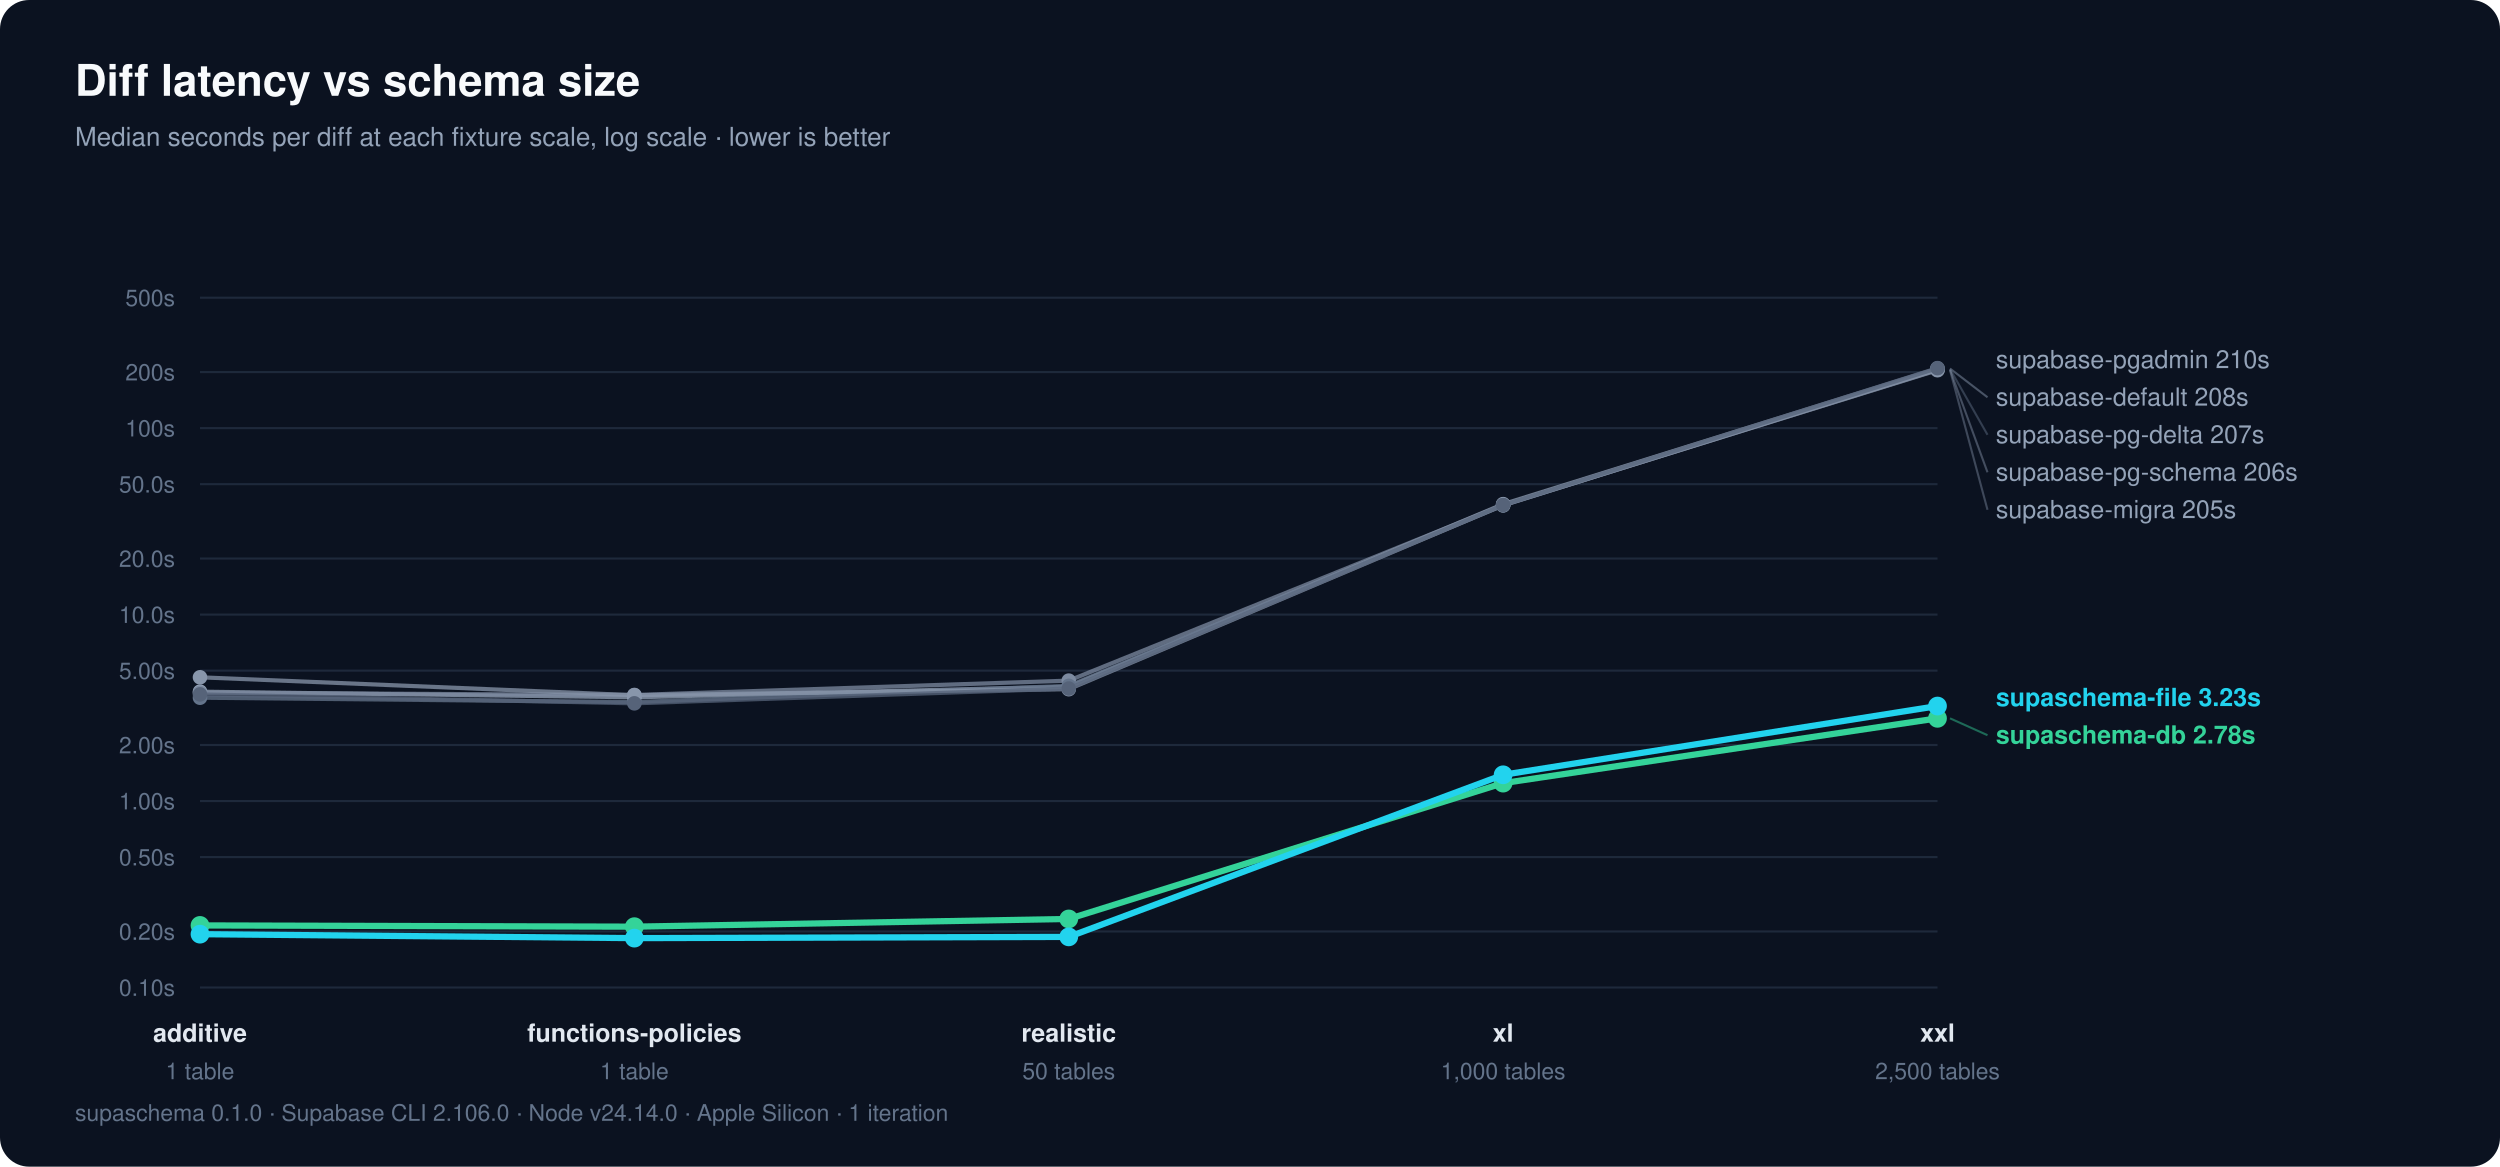
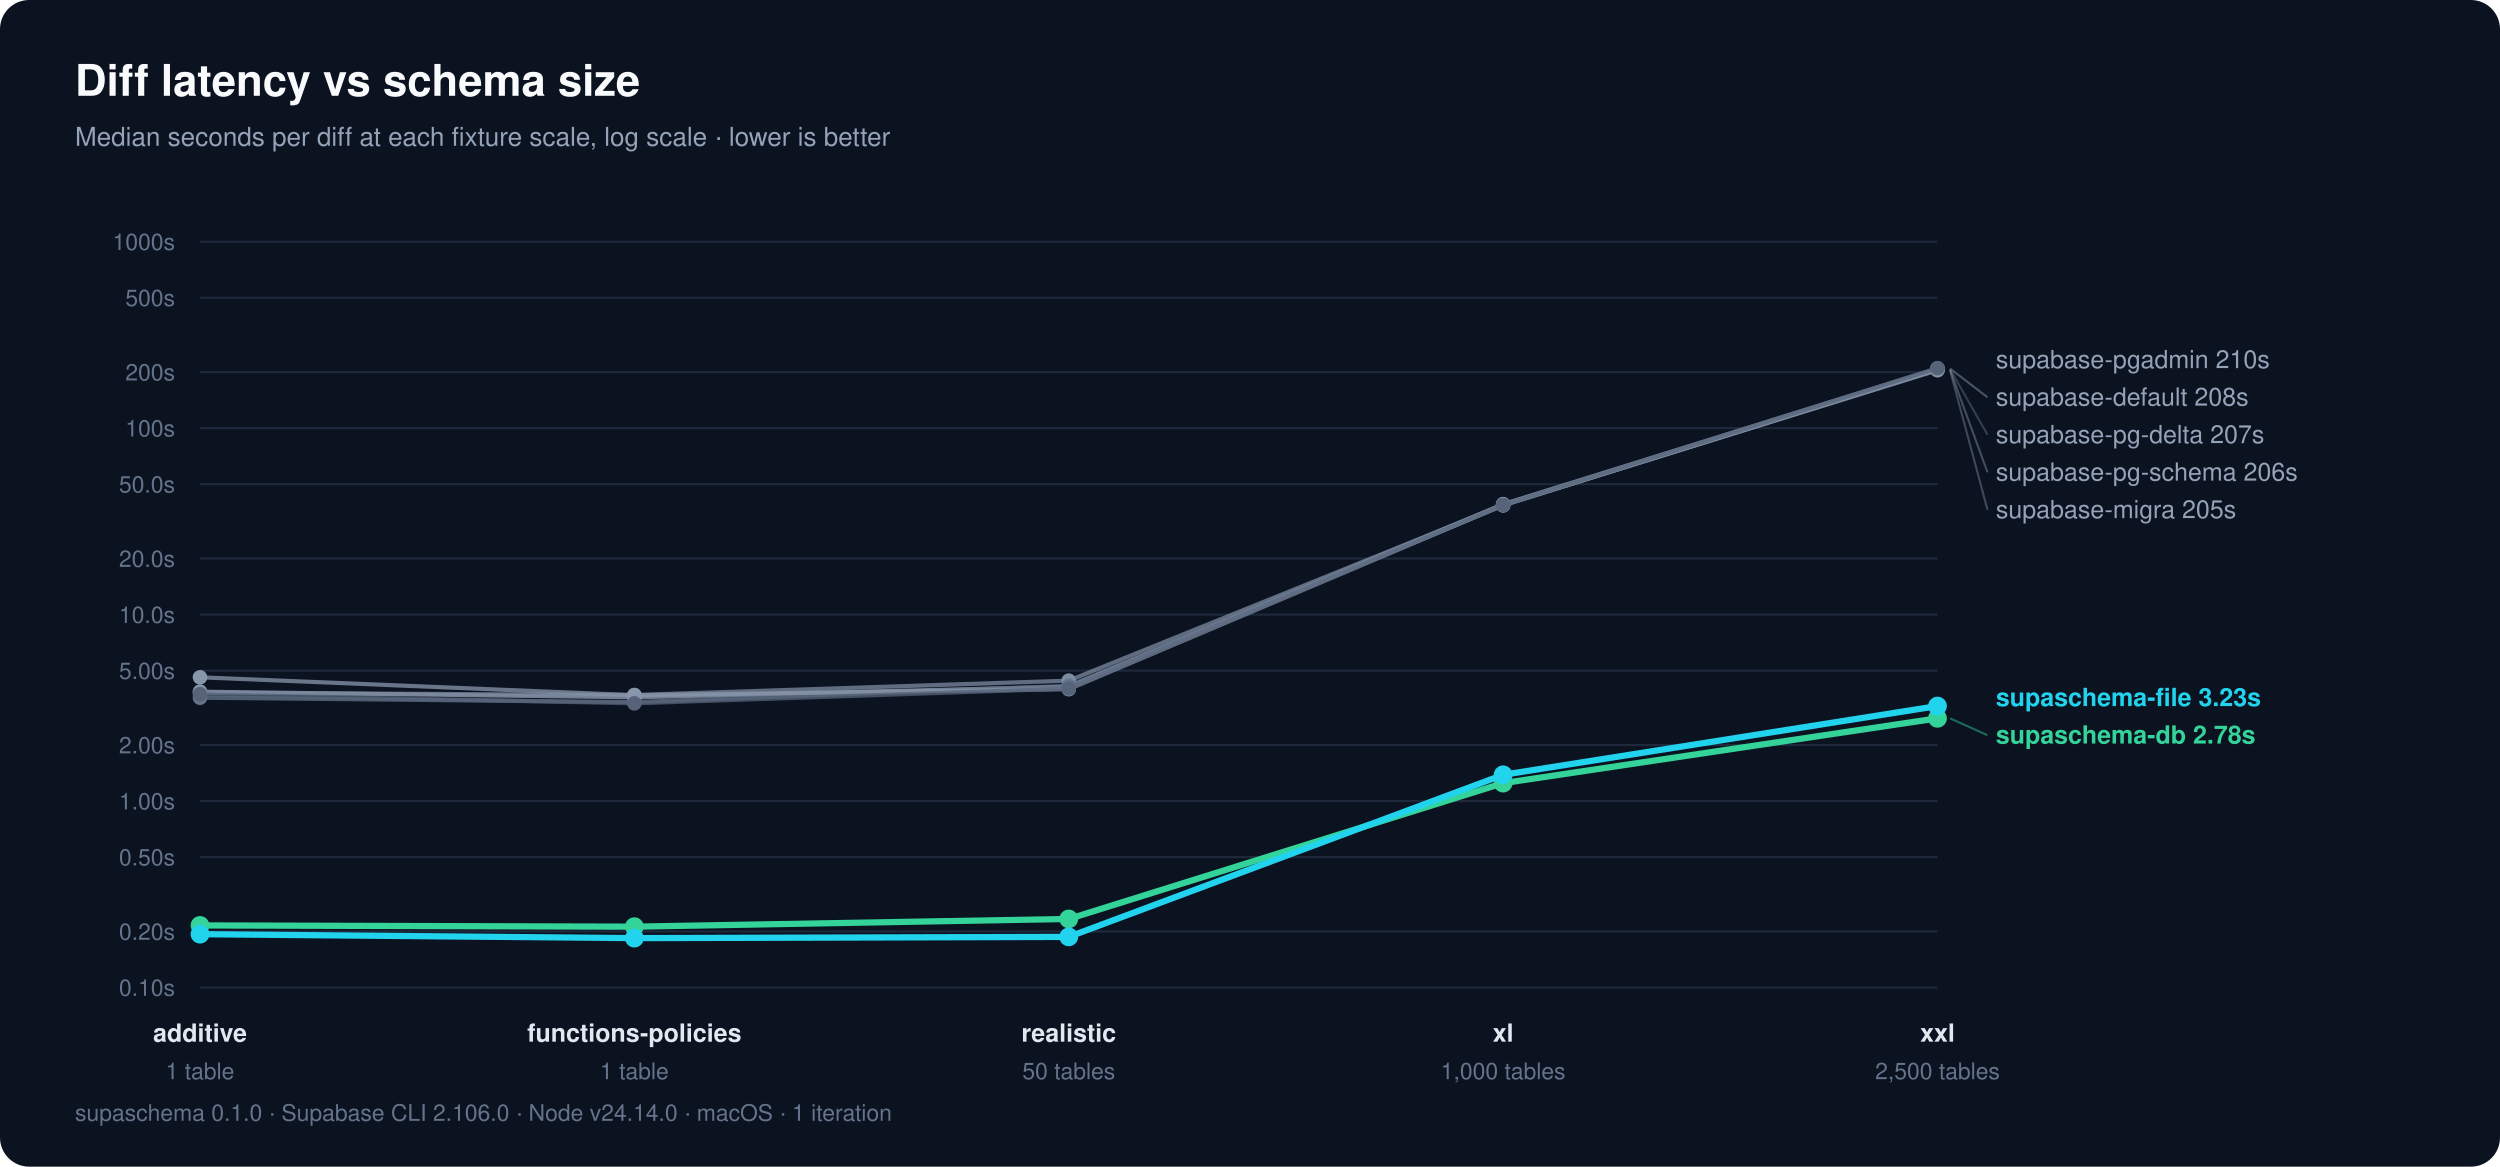
<svg xmlns="http://www.w3.org/2000/svg" width="1200" height="560" viewBox="0 0 1200 560" role="img">
  <defs>
    <linearGradient id="supaGradient" x1="0" y1="0" x2="1" y2="0">
      <stop offset="0%" stop-color="#059669" />
      <stop offset="100%" stop-color="#34d399" />
    </linearGradient>
    <linearGradient id="slateGradient" x1="0" y1="0" x2="1" y2="0">
      <stop offset="0%" stop-color="#3b4757" />
      <stop offset="100%" stop-color="#526079" />
    </linearGradient>
  </defs>
  <rect width="100%" height="100%" rx="14" fill="#0b1220" />
  <text x="36.0" y="46.0" fill="#f8fafc" font-family="ui-sans-serif, system-ui, 'Segoe UI', Helvetica, Arial, sans-serif" font-size="21" font-weight="700">Diff latency vs schema size</text>
  <text x="36.0" y="70.0" fill="#94a3b8" font-family="ui-sans-serif, system-ui, 'Segoe UI', Helvetica, Arial, sans-serif" font-size="12.5" font-weight="400">Median seconds per diff at each fixture scale, log scale · lower is better</text>
  <line x1="96" y1="474.0" x2="930" y2="474.0" stroke="#1e293b" stroke-width="1" />
  <text x="84.0" y="478.0" fill="#64748b" font-family="ui-sans-serif, system-ui, 'Segoe UI', Helvetica, Arial, sans-serif" font-size="11" font-weight="400" text-anchor="end">0.10s</text>
  <line x1="96" y1="447.1" x2="930" y2="447.1" stroke="#1e293b" stroke-width="1" />
  <text x="84.0" y="451.1" fill="#64748b" font-family="ui-sans-serif, system-ui, 'Segoe UI', Helvetica, Arial, sans-serif" font-size="11" font-weight="400" text-anchor="end">0.20s</text>
  <line x1="96" y1="411.4" x2="930" y2="411.4" stroke="#1e293b" stroke-width="1" />
  <text x="84.0" y="415.4" fill="#64748b" font-family="ui-sans-serif, system-ui, 'Segoe UI', Helvetica, Arial, sans-serif" font-size="11" font-weight="400" text-anchor="end">0.50s</text>
  <line x1="96" y1="384.5" x2="930" y2="384.5" stroke="#1e293b" stroke-width="1" />
  <text x="84.0" y="388.5" fill="#64748b" font-family="ui-sans-serif, system-ui, 'Segoe UI', Helvetica, Arial, sans-serif" font-size="11" font-weight="400" text-anchor="end">1.00s</text>
  <line x1="96" y1="357.6" x2="930" y2="357.6" stroke="#1e293b" stroke-width="1" />
  <text x="84.0" y="361.6" fill="#64748b" font-family="ui-sans-serif, system-ui, 'Segoe UI', Helvetica, Arial, sans-serif" font-size="11" font-weight="400" text-anchor="end">2.00s</text>
  <line x1="96" y1="321.9" x2="930" y2="321.9" stroke="#1e293b" stroke-width="1" />
  <text x="84.0" y="325.9" fill="#64748b" font-family="ui-sans-serif, system-ui, 'Segoe UI', Helvetica, Arial, sans-serif" font-size="11" font-weight="400" text-anchor="end">5.00s</text>
  <line x1="96" y1="295.0" x2="930" y2="295.0" stroke="#1e293b" stroke-width="1" />
  <text x="84.0" y="299.0" fill="#64748b" font-family="ui-sans-serif, system-ui, 'Segoe UI', Helvetica, Arial, sans-serif" font-size="11" font-weight="400" text-anchor="end">10.0s</text>
  <line x1="96" y1="268.1" x2="930" y2="268.1" stroke="#1e293b" stroke-width="1" />
  <text x="84.0" y="272.1" fill="#64748b" font-family="ui-sans-serif, system-ui, 'Segoe UI', Helvetica, Arial, sans-serif" font-size="11" font-weight="400" text-anchor="end">20.0s</text>
  <line x1="96" y1="232.4" x2="930" y2="232.4" stroke="#1e293b" stroke-width="1" />
  <text x="84.0" y="236.4" fill="#64748b" font-family="ui-sans-serif, system-ui, 'Segoe UI', Helvetica, Arial, sans-serif" font-size="11" font-weight="400" text-anchor="end">50.0s</text>
  <line x1="96" y1="205.5" x2="930" y2="205.5" stroke="#1e293b" stroke-width="1" />
  <text x="84.0" y="209.5" fill="#64748b" font-family="ui-sans-serif, system-ui, 'Segoe UI', Helvetica, Arial, sans-serif" font-size="11" font-weight="400" text-anchor="end">100s</text>
  <line x1="96" y1="178.6" x2="930" y2="178.6" stroke="#1e293b" stroke-width="1" />
  <text x="84.0" y="182.6" fill="#64748b" font-family="ui-sans-serif, system-ui, 'Segoe UI', Helvetica, Arial, sans-serif" font-size="11" font-weight="400" text-anchor="end">200s</text>
  <line x1="96" y1="142.9" x2="930" y2="142.9" stroke="#1e293b" stroke-width="1" />
  <text x="84.0" y="146.9" fill="#64748b" font-family="ui-sans-serif, system-ui, 'Segoe UI', Helvetica, Arial, sans-serif" font-size="11" font-weight="400" text-anchor="end">500s</text>
+   <line x1="96" y1="116.0" x2="930" y2="116.0" stroke="#1e293b" stroke-width="1" />
+   <text x="84.0" y="120.0" fill="#64748b" font-family="ui-sans-serif, system-ui, 'Segoe UI', Helvetica, Arial, sans-serif" font-size="11" font-weight="400" text-anchor="end">1000s</text>
  <text x="96.0" y="500.0" fill="#e2e8f0" font-family="ui-sans-serif, system-ui, 'Segoe UI', Helvetica, Arial, sans-serif" font-size="12" font-weight="550" text-anchor="middle">additive</text>
  <text x="96.0" y="518.0" fill="#64748b" font-family="ui-sans-serif, system-ui, 'Segoe UI', Helvetica, Arial, sans-serif" font-size="11" font-weight="400" text-anchor="middle">1 table</text>
  <text x="304.5" y="500.0" fill="#e2e8f0" font-family="ui-sans-serif, system-ui, 'Segoe UI', Helvetica, Arial, sans-serif" font-size="12" font-weight="550" text-anchor="middle">functions-policies</text>
  <text x="304.5" y="518.0" fill="#64748b" font-family="ui-sans-serif, system-ui, 'Segoe UI', Helvetica, Arial, sans-serif" font-size="11" font-weight="400" text-anchor="middle">1 table</text>
  <text x="513.0" y="500.0" fill="#e2e8f0" font-family="ui-sans-serif, system-ui, 'Segoe UI', Helvetica, Arial, sans-serif" font-size="12" font-weight="550" text-anchor="middle">realistic</text>
  <text x="513.0" y="518.0" fill="#64748b" font-family="ui-sans-serif, system-ui, 'Segoe UI', Helvetica, Arial, sans-serif" font-size="11" font-weight="400" text-anchor="middle">50 tables</text>
  <text x="721.5" y="500.0" fill="#e2e8f0" font-family="ui-sans-serif, system-ui, 'Segoe UI', Helvetica, Arial, sans-serif" font-size="12" font-weight="550" text-anchor="middle">xl</text>
  <text x="721.5" y="518.0" fill="#64748b" font-family="ui-sans-serif, system-ui, 'Segoe UI', Helvetica, Arial, sans-serif" font-size="11" font-weight="400" text-anchor="middle">1,000 tables</text>
  <text x="930.0" y="500.0" fill="#e2e8f0" font-family="ui-sans-serif, system-ui, 'Segoe UI', Helvetica, Arial, sans-serif" font-size="12" font-weight="550" text-anchor="middle">xxl</text>
  <text x="930.0" y="518.0" fill="#64748b" font-family="ui-sans-serif, system-ui, 'Segoe UI', Helvetica, Arial, sans-serif" font-size="11" font-weight="400" text-anchor="middle">2,500 tables</text>
  <path d="M96.0,444.2 L304.5,444.8 L513.0,441.1 L721.5,375.9 L930.0,344.8" fill="none" stroke="#34d399" stroke-width="3" stroke-linecap="round" stroke-linejoin="round" />
  <circle cx="96.0" cy="444.2" r="4.5" fill="#34d399" />
  <circle cx="304.5" cy="444.8" r="4.5" fill="#34d399" />
  <circle cx="513.0" cy="441.1" r="4.5" fill="#34d399" />
  <circle cx="721.5" cy="375.9" r="4.5" fill="#34d399" />
  <circle cx="930.0" cy="344.8" r="4.5" fill="#34d399" />
  <path d="M96.0,448.4 L304.5,450.3 L513.0,449.7 L721.5,371.9 L930.0,338.9" fill="none" stroke="#22d3ee" stroke-width="3" stroke-linecap="round" stroke-linejoin="round" />
  <circle cx="96.0" cy="448.4" r="4.5" fill="#22d3ee" />
  <circle cx="304.5" cy="450.3" r="4.5" fill="#22d3ee" />
  <circle cx="513.0" cy="449.7" r="4.5" fill="#22d3ee" />
  <circle cx="721.5" cy="371.9" r="4.5" fill="#22d3ee" />
  <circle cx="930.0" cy="338.9" r="4.5" fill="#22d3ee" />
  <path d="M96.0,332.0 L304.5,334.7 L513.0,329.6 L721.5,242.0 L930.0,176.9" fill="none" stroke="#94a3b8" stroke-width="2" stroke-linecap="round" stroke-linejoin="round" stroke-opacity="0.75" />
  <circle cx="96.0" cy="332.0" r="3.5" fill="#94a3b8" />
  <circle cx="304.5" cy="334.7" r="3.5" fill="#94a3b8" />
  <circle cx="513.0" cy="329.6" r="3.5" fill="#94a3b8" />
  <circle cx="721.5" cy="242.0" r="3.5" fill="#94a3b8" />
  <circle cx="930.0" cy="176.9" r="3.5" fill="#94a3b8" />
  <path d="M96.0,332.5 L304.5,333.6 L513.0,326.7 L721.5,242.4 L930.0,177.7" fill="none" stroke="#7c8aa0" stroke-width="2" stroke-linecap="round" stroke-linejoin="round" stroke-opacity="0.75" />
  <circle cx="96.0" cy="332.5" r="3.5" fill="#7c8aa0" />
  <circle cx="304.5" cy="333.6" r="3.5" fill="#7c8aa0" />
  <circle cx="513.0" cy="326.7" r="3.5" fill="#7c8aa0" />
  <circle cx="721.5" cy="242.4" r="3.5" fill="#7c8aa0" />
  <circle cx="930.0" cy="177.7" r="3.5" fill="#7c8aa0" />
  <path d="M96.0,334.9 L304.5,337.0 L513.0,329.2 L721.5,242.6 L930.0,177.1" fill="none" stroke="#64748b" stroke-width="2" stroke-linecap="round" stroke-linejoin="round" stroke-opacity="0.75" />
  <circle cx="96.0" cy="334.9" r="3.5" fill="#64748b" />
  <circle cx="304.5" cy="337.0" r="3.5" fill="#64748b" />
  <circle cx="513.0" cy="329.2" r="3.5" fill="#64748b" />
  <circle cx="721.5" cy="242.6" r="3.5" fill="#64748b" />
  <circle cx="930.0" cy="177.1" r="3.5" fill="#64748b" />
  <path d="M96.0,325.1 L304.5,333.7 L513.0,330.8 L721.5,242.5 L930.0,177.5" fill="none" stroke="#8896ab" stroke-width="2" stroke-linecap="round" stroke-linejoin="round" stroke-opacity="0.75" />
  <circle cx="96.0" cy="325.1" r="3.5" fill="#8896ab" />
  <circle cx="304.5" cy="333.7" r="3.5" fill="#8896ab" />
  <circle cx="513.0" cy="330.8" r="3.5" fill="#8896ab" />
  <circle cx="721.5" cy="242.5" r="3.5" fill="#8896ab" />
  <circle cx="930.0" cy="177.5" r="3.5" fill="#8896ab" />
  <path d="M96.0,333.3 L304.5,337.6 L513.0,330.5 L721.5,242.4 L930.0,176.7" fill="none" stroke="#566379" stroke-width="2" stroke-linecap="round" stroke-linejoin="round" stroke-opacity="0.75" />
  <circle cx="96.0" cy="333.3" r="3.5" fill="#566379" />
  <circle cx="304.5" cy="337.6" r="3.5" fill="#566379" />
  <circle cx="513.0" cy="330.5" r="3.5" fill="#566379" />
  <circle cx="721.5" cy="242.4" r="3.5" fill="#566379" />
  <circle cx="930.0" cy="176.7" r="3.5" fill="#566379" />
  <text x="958.0" y="176.7" fill="#94a3b8" font-family="ui-sans-serif, system-ui, 'Segoe UI', Helvetica, Arial, sans-serif" font-size="12" font-weight="450">supabase-pgadmin 210s</text>
  <line x1="936" y1="176.9" x2="954" y2="190.7" stroke="#94a3b8" stroke-opacity="0.45" stroke-width="1" />
  <text x="958.0" y="194.7" fill="#94a3b8" font-family="ui-sans-serif, system-ui, 'Segoe UI', Helvetica, Arial, sans-serif" font-size="12" font-weight="450">supabase-default 208s</text>
  <line x1="936" y1="177.1" x2="954" y2="208.7" stroke="#64748b" stroke-opacity="0.45" stroke-width="1" />
  <text x="958.0" y="212.7" fill="#94a3b8" font-family="ui-sans-serif, system-ui, 'Segoe UI', Helvetica, Arial, sans-serif" font-size="12" font-weight="450">supabase-pg-delta 207s</text>
  <line x1="936" y1="177.5" x2="954" y2="226.7" stroke="#8896ab" stroke-opacity="0.45" stroke-width="1" />
  <text x="958.0" y="230.7" fill="#94a3b8" font-family="ui-sans-serif, system-ui, 'Segoe UI', Helvetica, Arial, sans-serif" font-size="12" font-weight="450">supabase-pg-schema 206s</text>
  <line x1="936" y1="177.7" x2="954" y2="244.7" stroke="#7c8aa0" stroke-opacity="0.45" stroke-width="1" />
  <text x="958.0" y="248.7" fill="#94a3b8" font-family="ui-sans-serif, system-ui, 'Segoe UI', Helvetica, Arial, sans-serif" font-size="12" font-weight="450">supabase-migra 205s</text>
  <text x="958.0" y="338.9" fill="#22d3ee" font-family="ui-sans-serif, system-ui, 'Segoe UI', Helvetica, Arial, sans-serif" font-size="12" font-weight="650">supaschema-file 3.23s</text>
  <line x1="936" y1="344.8" x2="954" y2="352.9" stroke="#34d399" stroke-opacity="0.45" stroke-width="1" />
  <text x="958.0" y="356.9" fill="#34d399" font-family="ui-sans-serif, system-ui, 'Segoe UI', Helvetica, Arial, sans-serif" font-size="12" font-weight="650">supaschema-db 2.78s</text>
-   <text x="36.0" y="538.0" fill="#64748b" font-family="ui-sans-serif, system-ui, 'Segoe UI', Helvetica, Arial, sans-serif" font-size="11" font-weight="400">supaschema 0.1.0  ·  Supabase CLI 2.106.0  ·  Node v24.14.0  ·  Apple Silicon  ·  1 iteration</text>
+   <text x="36.0" y="538.0" fill="#64748b" font-family="ui-sans-serif, system-ui, 'Segoe UI', Helvetica, Arial, sans-serif" font-size="11" font-weight="400">supaschema 0.1.0  ·  Supabase CLI 2.106.0  ·  Node v24.14.0  ·  macOS  ·  1 iteration</text>
</svg>
